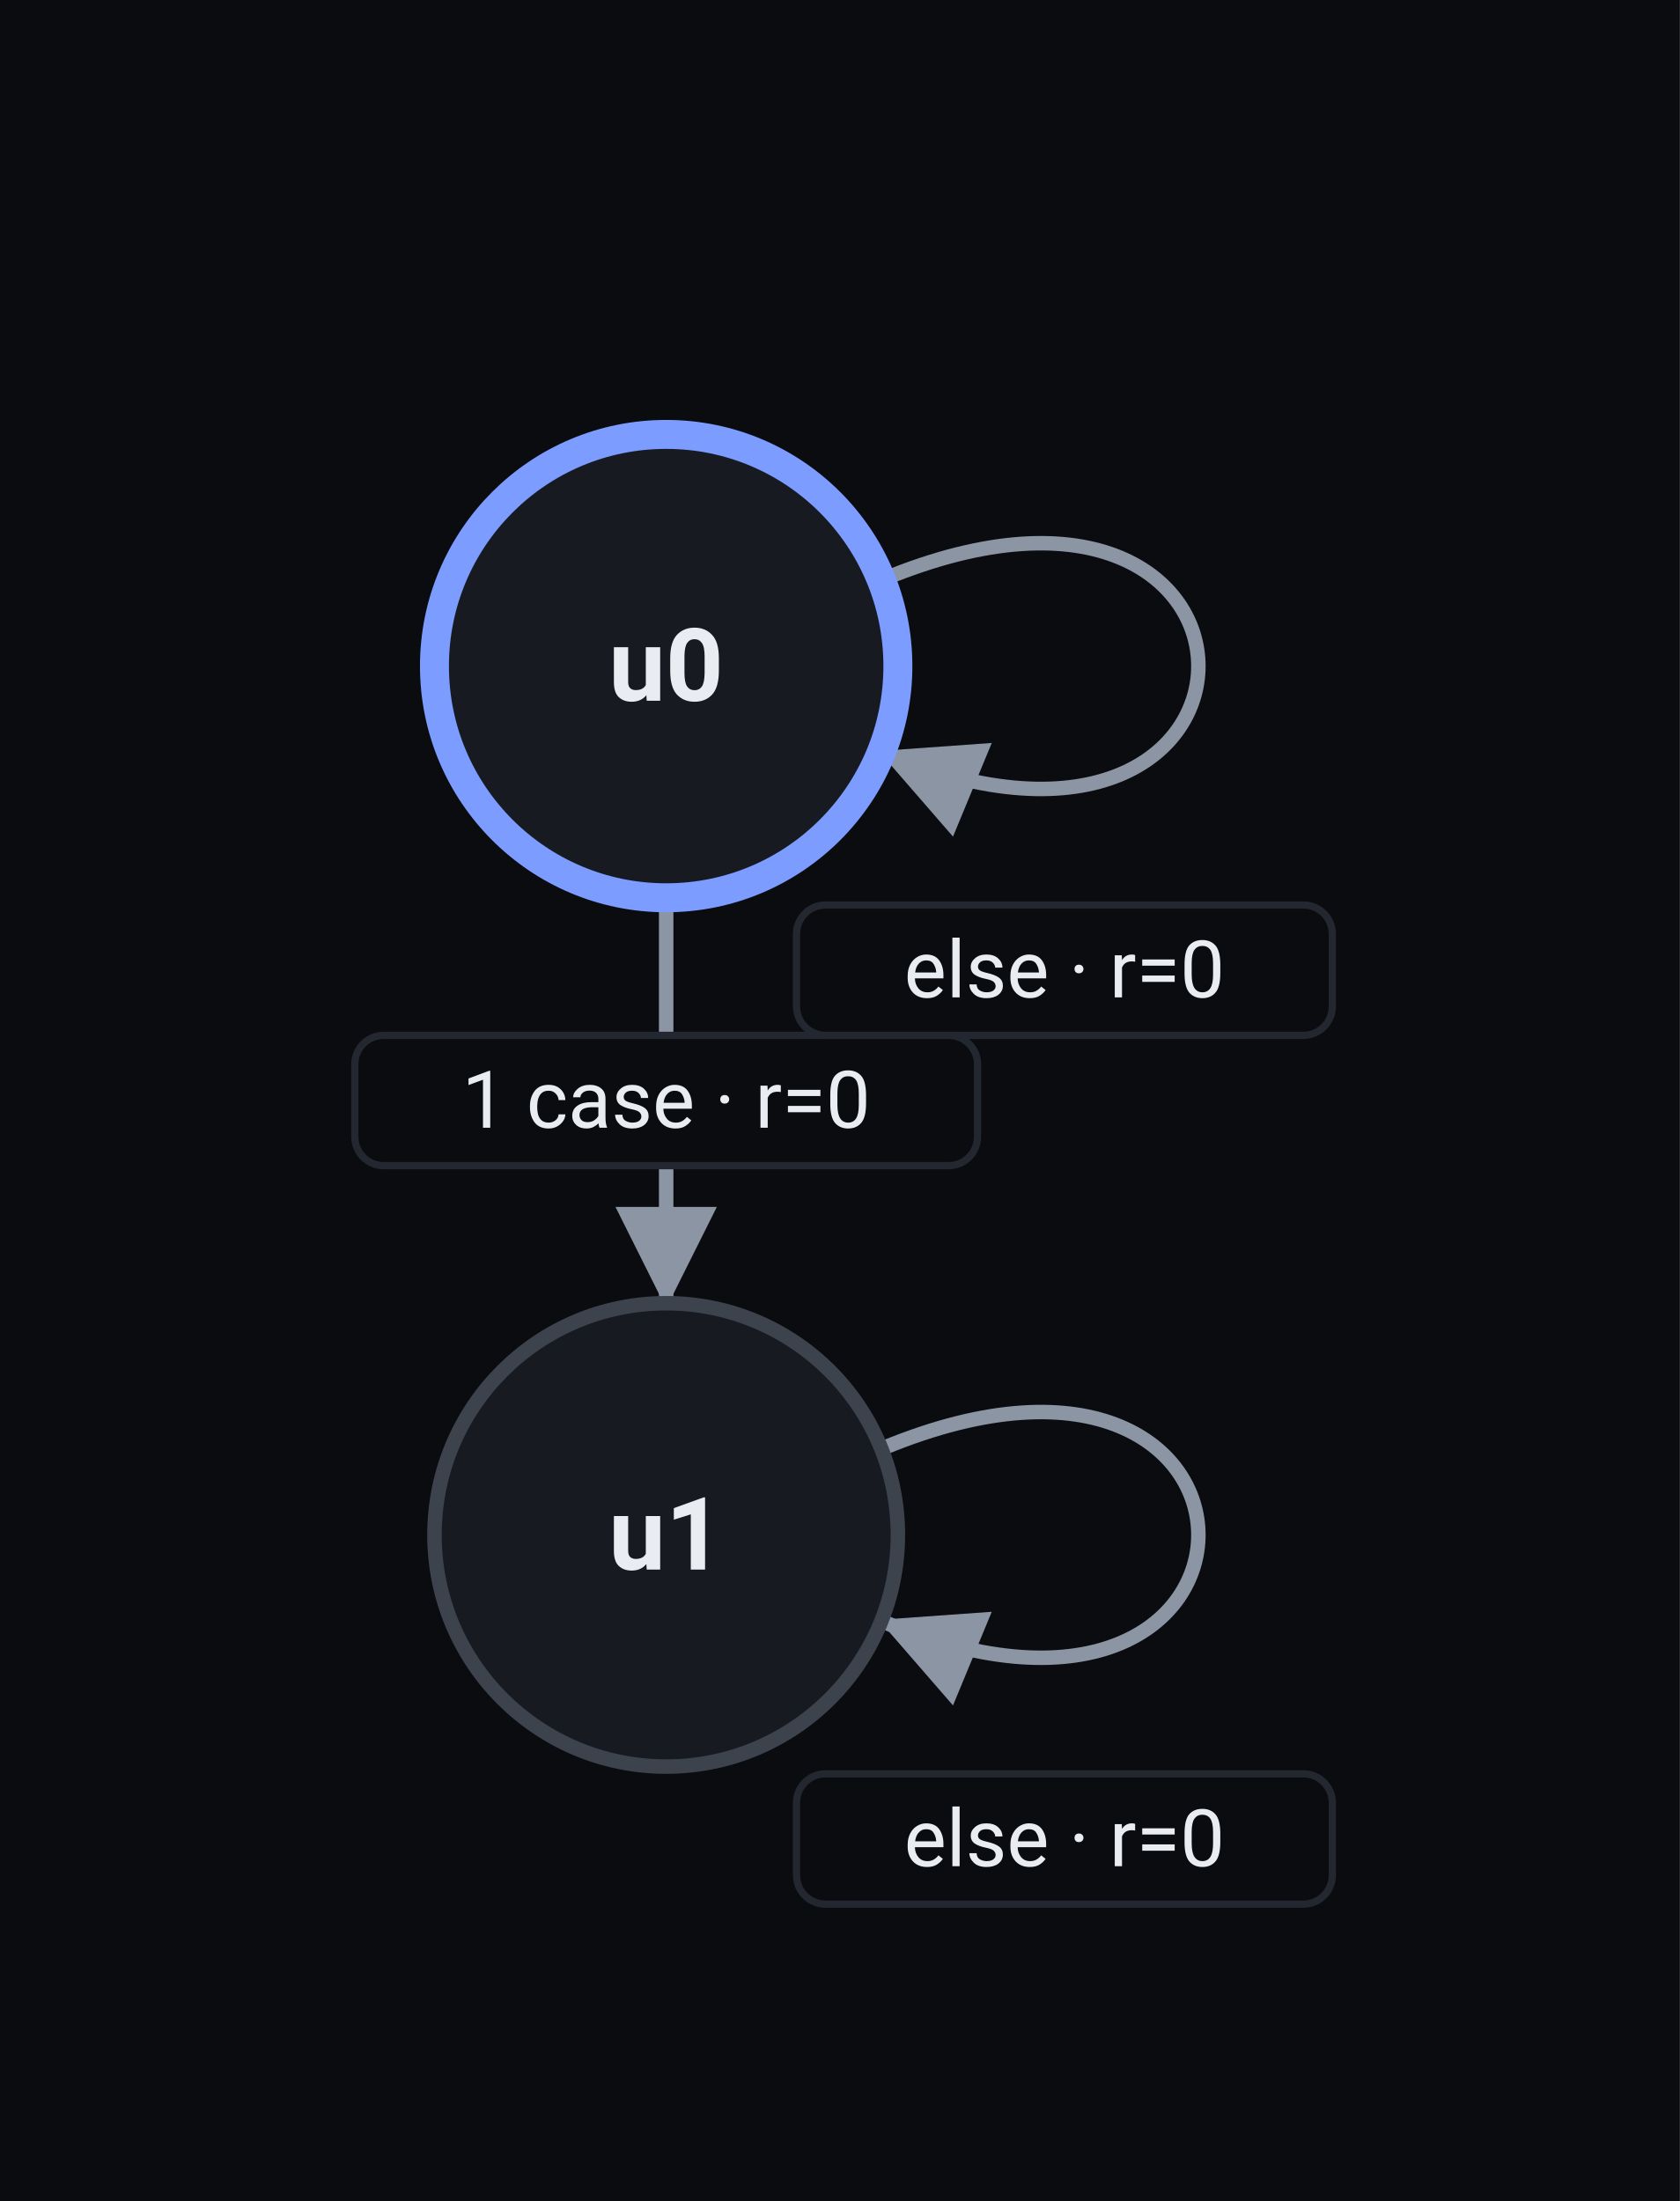
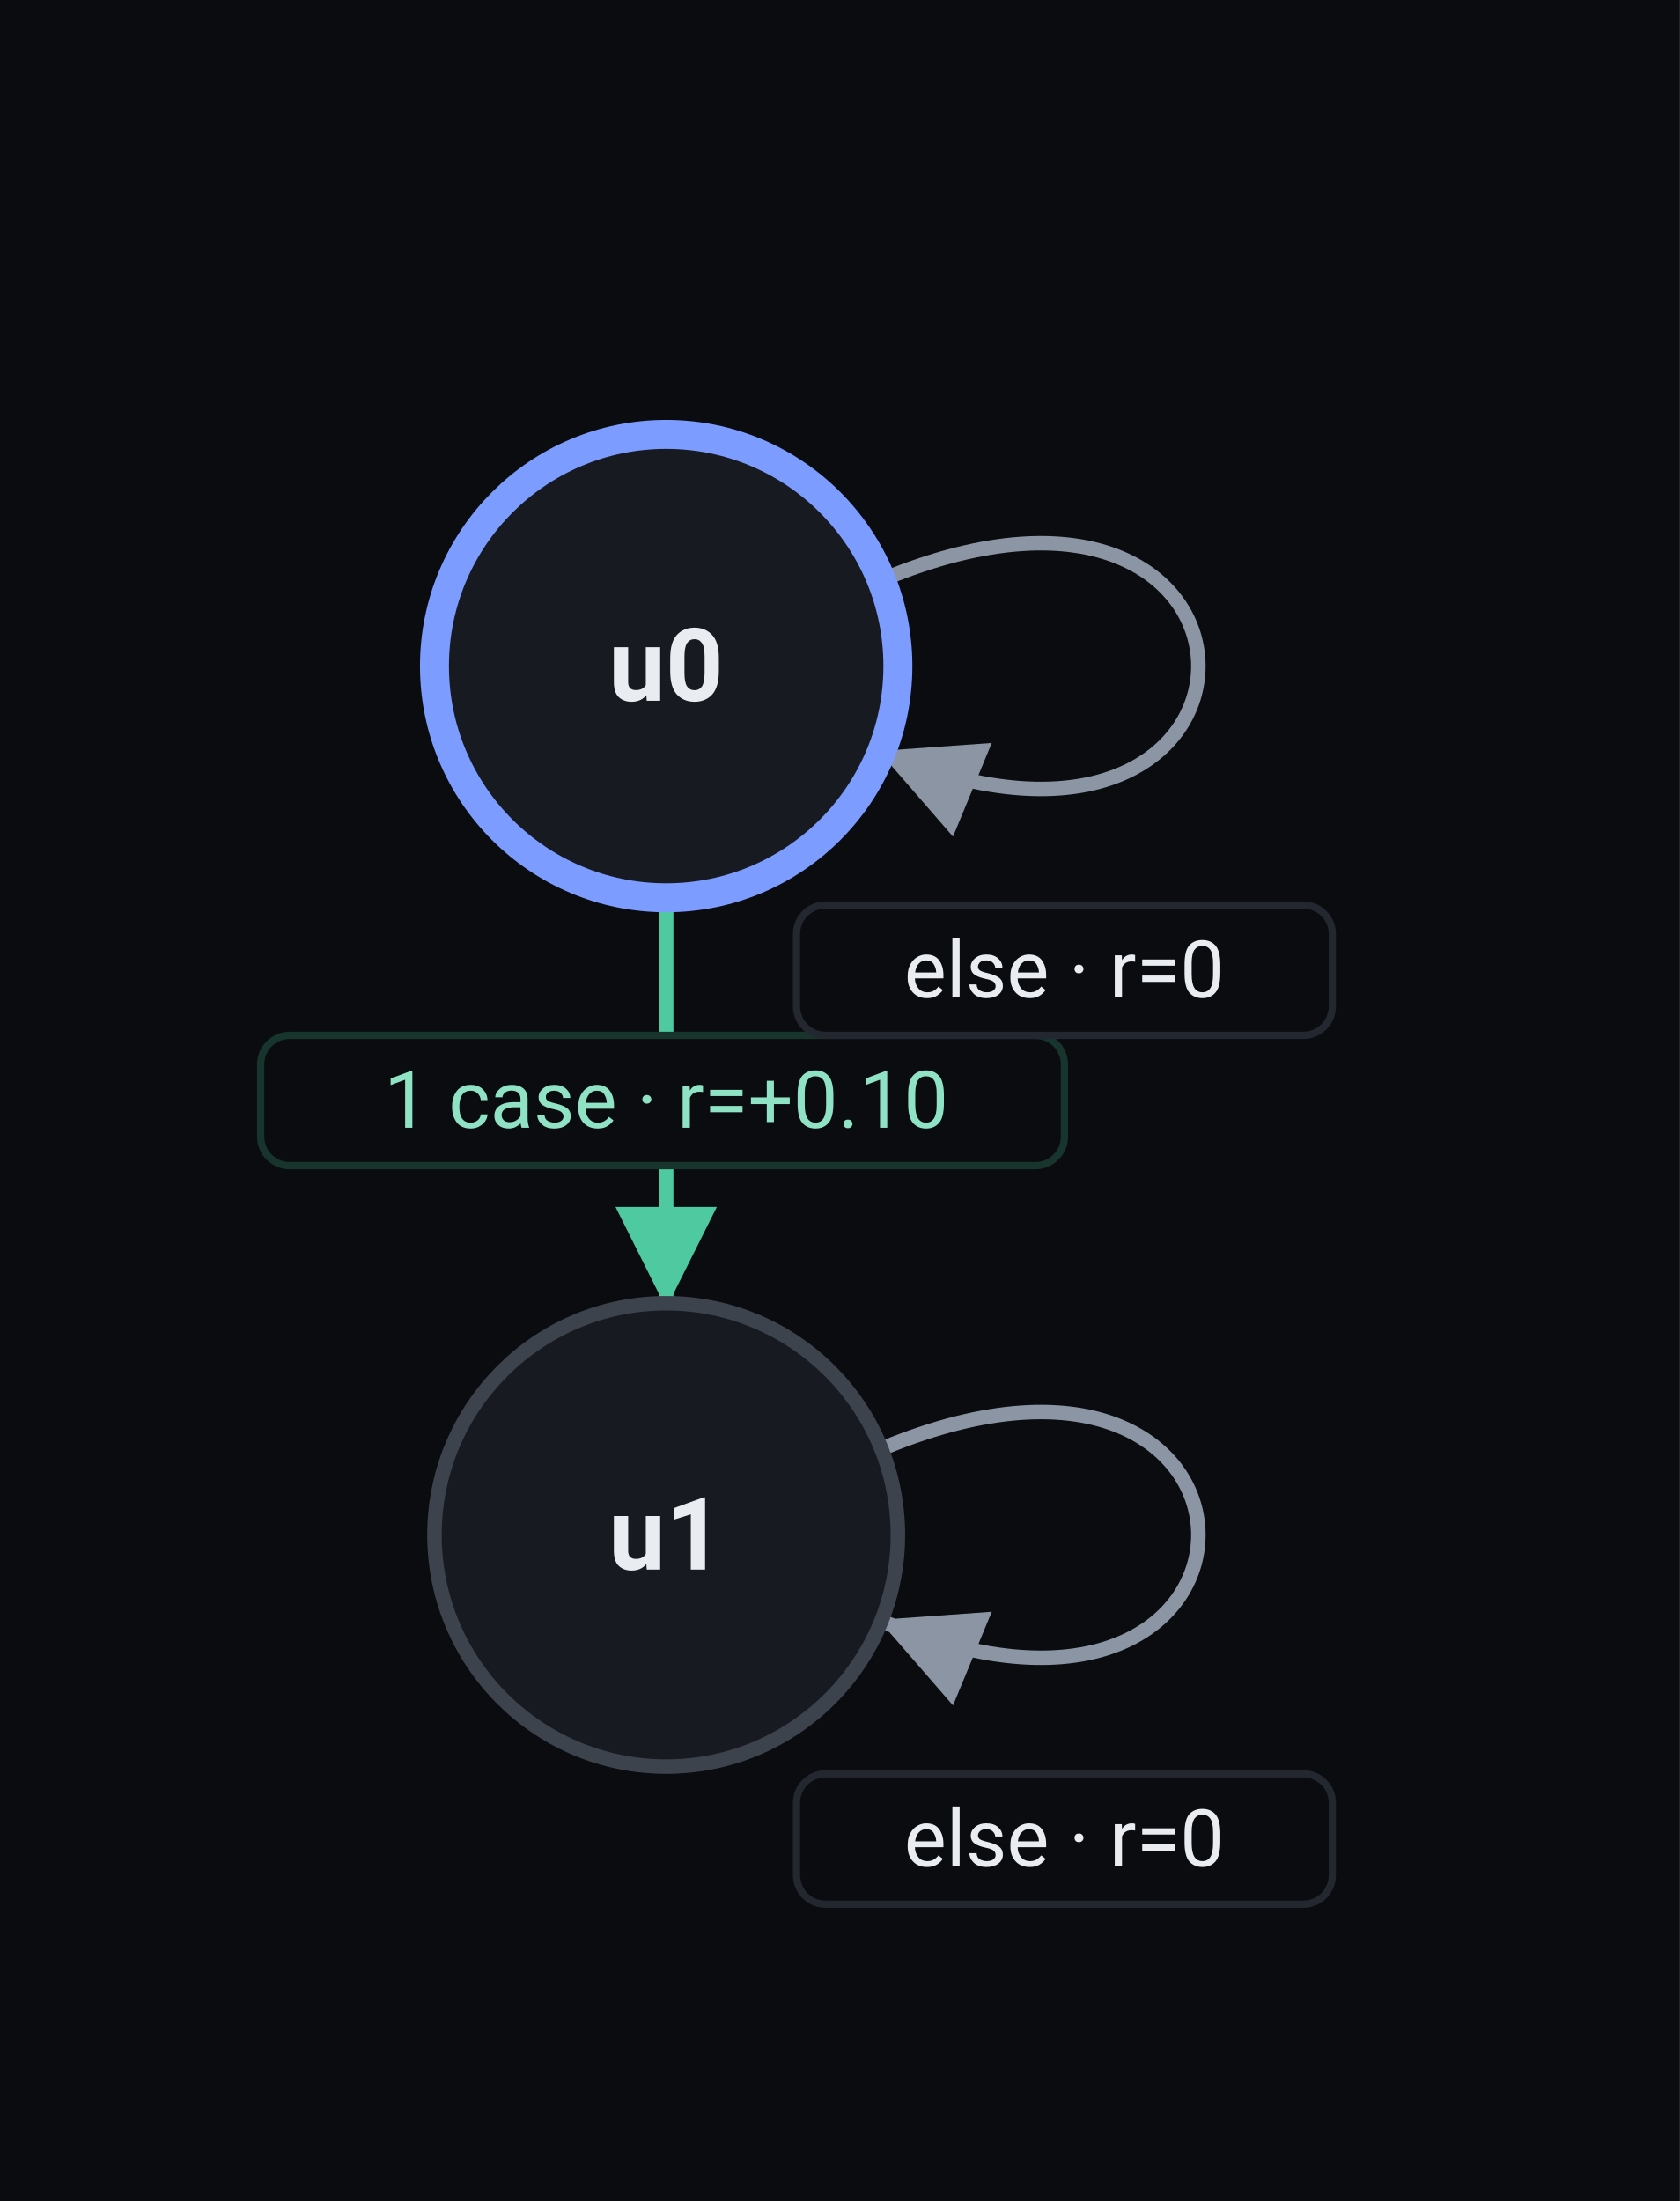
<svg xmlns="http://www.w3.org/2000/svg" width="232" height="304" viewBox="0 0 232 304" font-family="-apple-system, Segoe UI, Roboto, Helvetica, Arial, sans-serif">
  <defs>
    <marker id="arrow-positive" viewBox="0 0 10 10" refX="9.5" refY="5" markerWidth="7" markerHeight="7" orient="auto">
      <path d="M 0 0 L 10 5 L 0 10 z" fill="#4ec9a0" />
    </marker>
    <marker id="arrow-negative" viewBox="0 0 10 10" refX="9.5" refY="5" markerWidth="7" markerHeight="7" orient="auto">
      <path d="M 0 0 L 10 5 L 0 10 z" fill="#f0707a" />
    </marker>
    <marker id="arrow-zero" viewBox="0 0 10 10" refX="9.5" refY="5" markerWidth="7" markerHeight="7" orient="auto">
      <path d="M 0 0 L 10 5 L 0 10 z" fill="#8b95a3" />
    </marker>
  </defs>
  <rect width="100%" height="100%" fill="#0a0c10" />
  <g>
-     <path d="M 92 124 L 92 180" fill="none" stroke="#8b95a3" stroke-width="2" marker-end="url(#arrow-zero)" />
+     <path d="M 92 124 L 92 180" fill="none" stroke="#4ec9a0" stroke-width="2" marker-end="url(#arrow-positive)" />
  </g>
  <g>
    <path d="M 122 80 C 180 56 180 128 122 104" fill="none" stroke="#8b95a3" stroke-width="2" marker-end="url(#arrow-zero)" />
  </g>
  <g>
    <path d="M 122 200 C 180 176 180 248 122 224" fill="none" stroke="#8b95a3" stroke-width="2" marker-end="url(#arrow-zero)" />
  </g>
  <g>
    <circle cx="92" cy="92" r="32" fill="#171b21" stroke="#7c9cff" stroke-width="4" />
    <text x="92" y="92" fill="#e9edf2" font-size="14px" font-weight="600" text-anchor="middle" dominant-baseline="central">u0</text>
  </g>
  <g>
    <circle cx="92" cy="212" r="32" fill="#171b21" stroke="#3d434d" stroke-width="2" />
    <text x="92" y="212" fill="#e9edf2" font-size="14px" font-weight="600" text-anchor="middle" dominant-baseline="central">u1</text>
  </g>
-   <rect x="49" y="143" width="86" height="18" rx="4" fill="#0a0c10" stroke="#23272f" stroke-width="1" />
-   <text x="92" y="152" fill="#e9edf2" font-size="11" text-anchor="middle" dominant-baseline="central">1 case · r=0</text>
+   <rect x="36" y="143" width="111" height="18" rx="4" fill="#0a0c10" stroke="#17352c" stroke-width="1" />
+   <text x="92" y="152" fill="#8fe3c4" font-size="11" text-anchor="middle" dominant-baseline="central">1 case · r=+0.10</text>
  <rect x="110" y="125" width="74" height="18" rx="4" fill="#0a0c10" stroke="#23272f" stroke-width="1" />
  <text x="147" y="134" fill="#e9edf2" font-size="11" text-anchor="middle" dominant-baseline="central">else · r=0</text>
  <rect x="110" y="245" width="74" height="18" rx="4" fill="#0a0c10" stroke="#23272f" stroke-width="1" />
  <text x="147" y="254" fill="#e9edf2" font-size="11" text-anchor="middle" dominant-baseline="central">else · r=0</text>
</svg>
